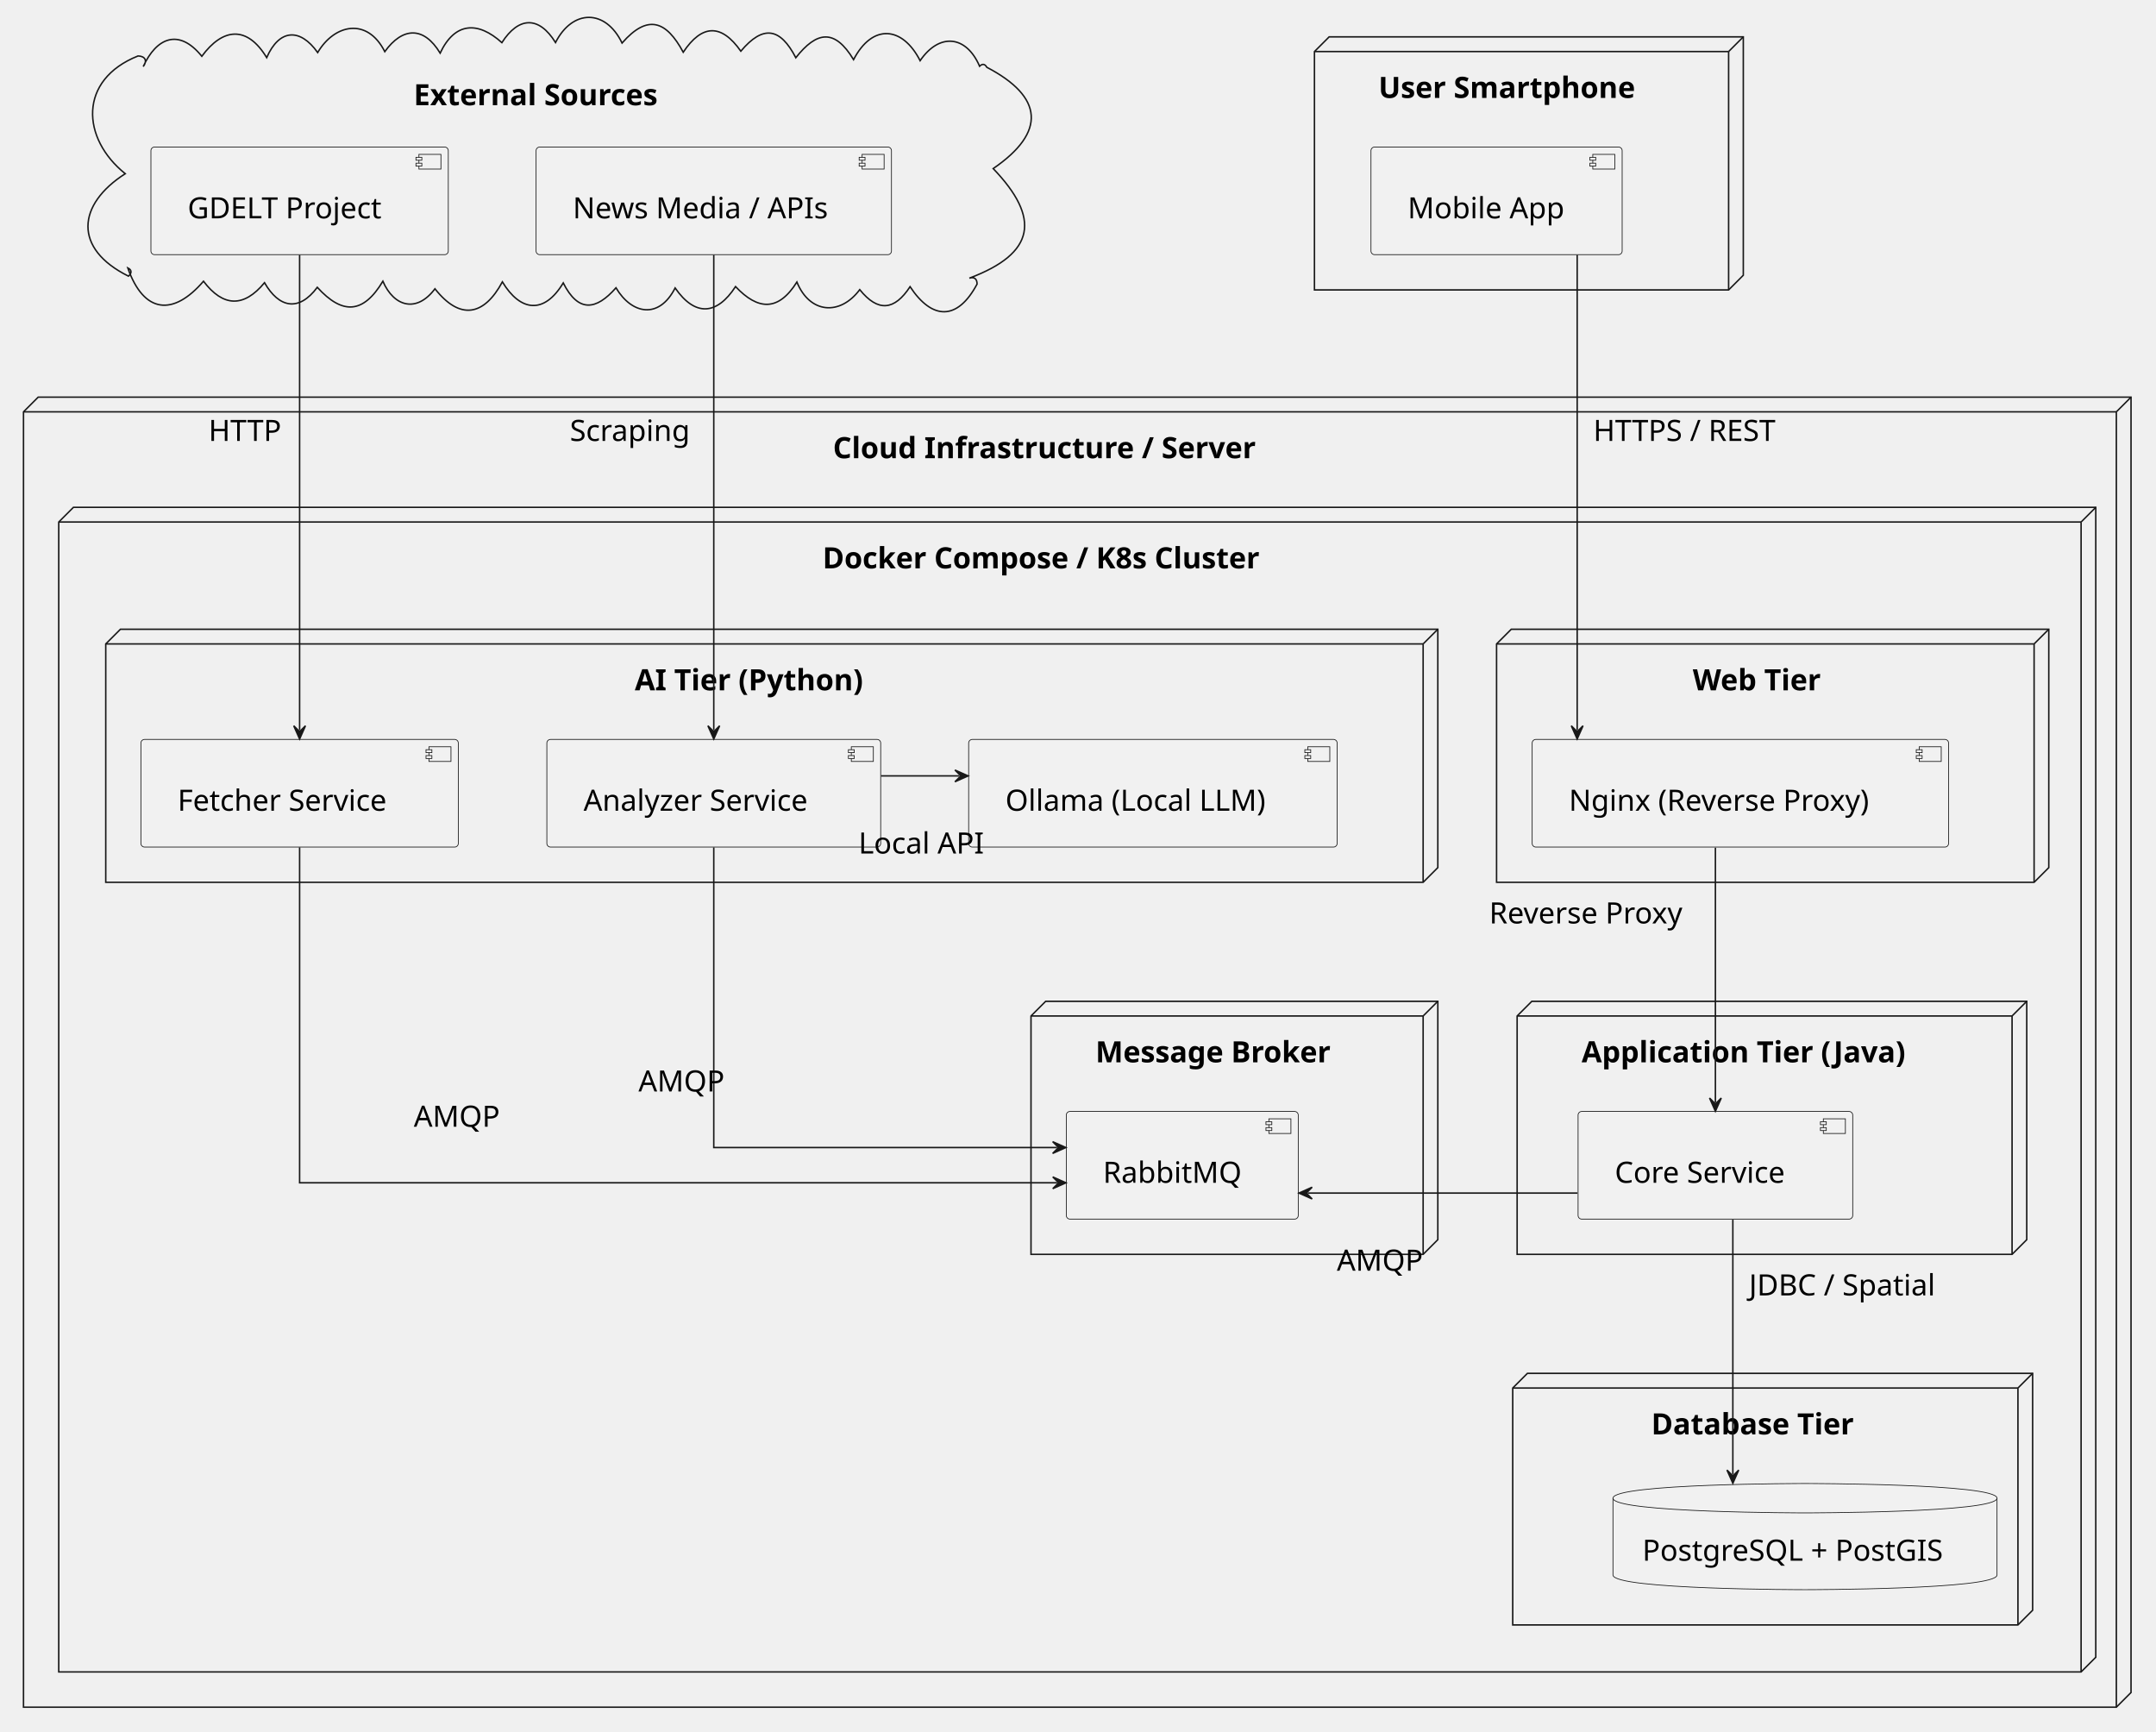
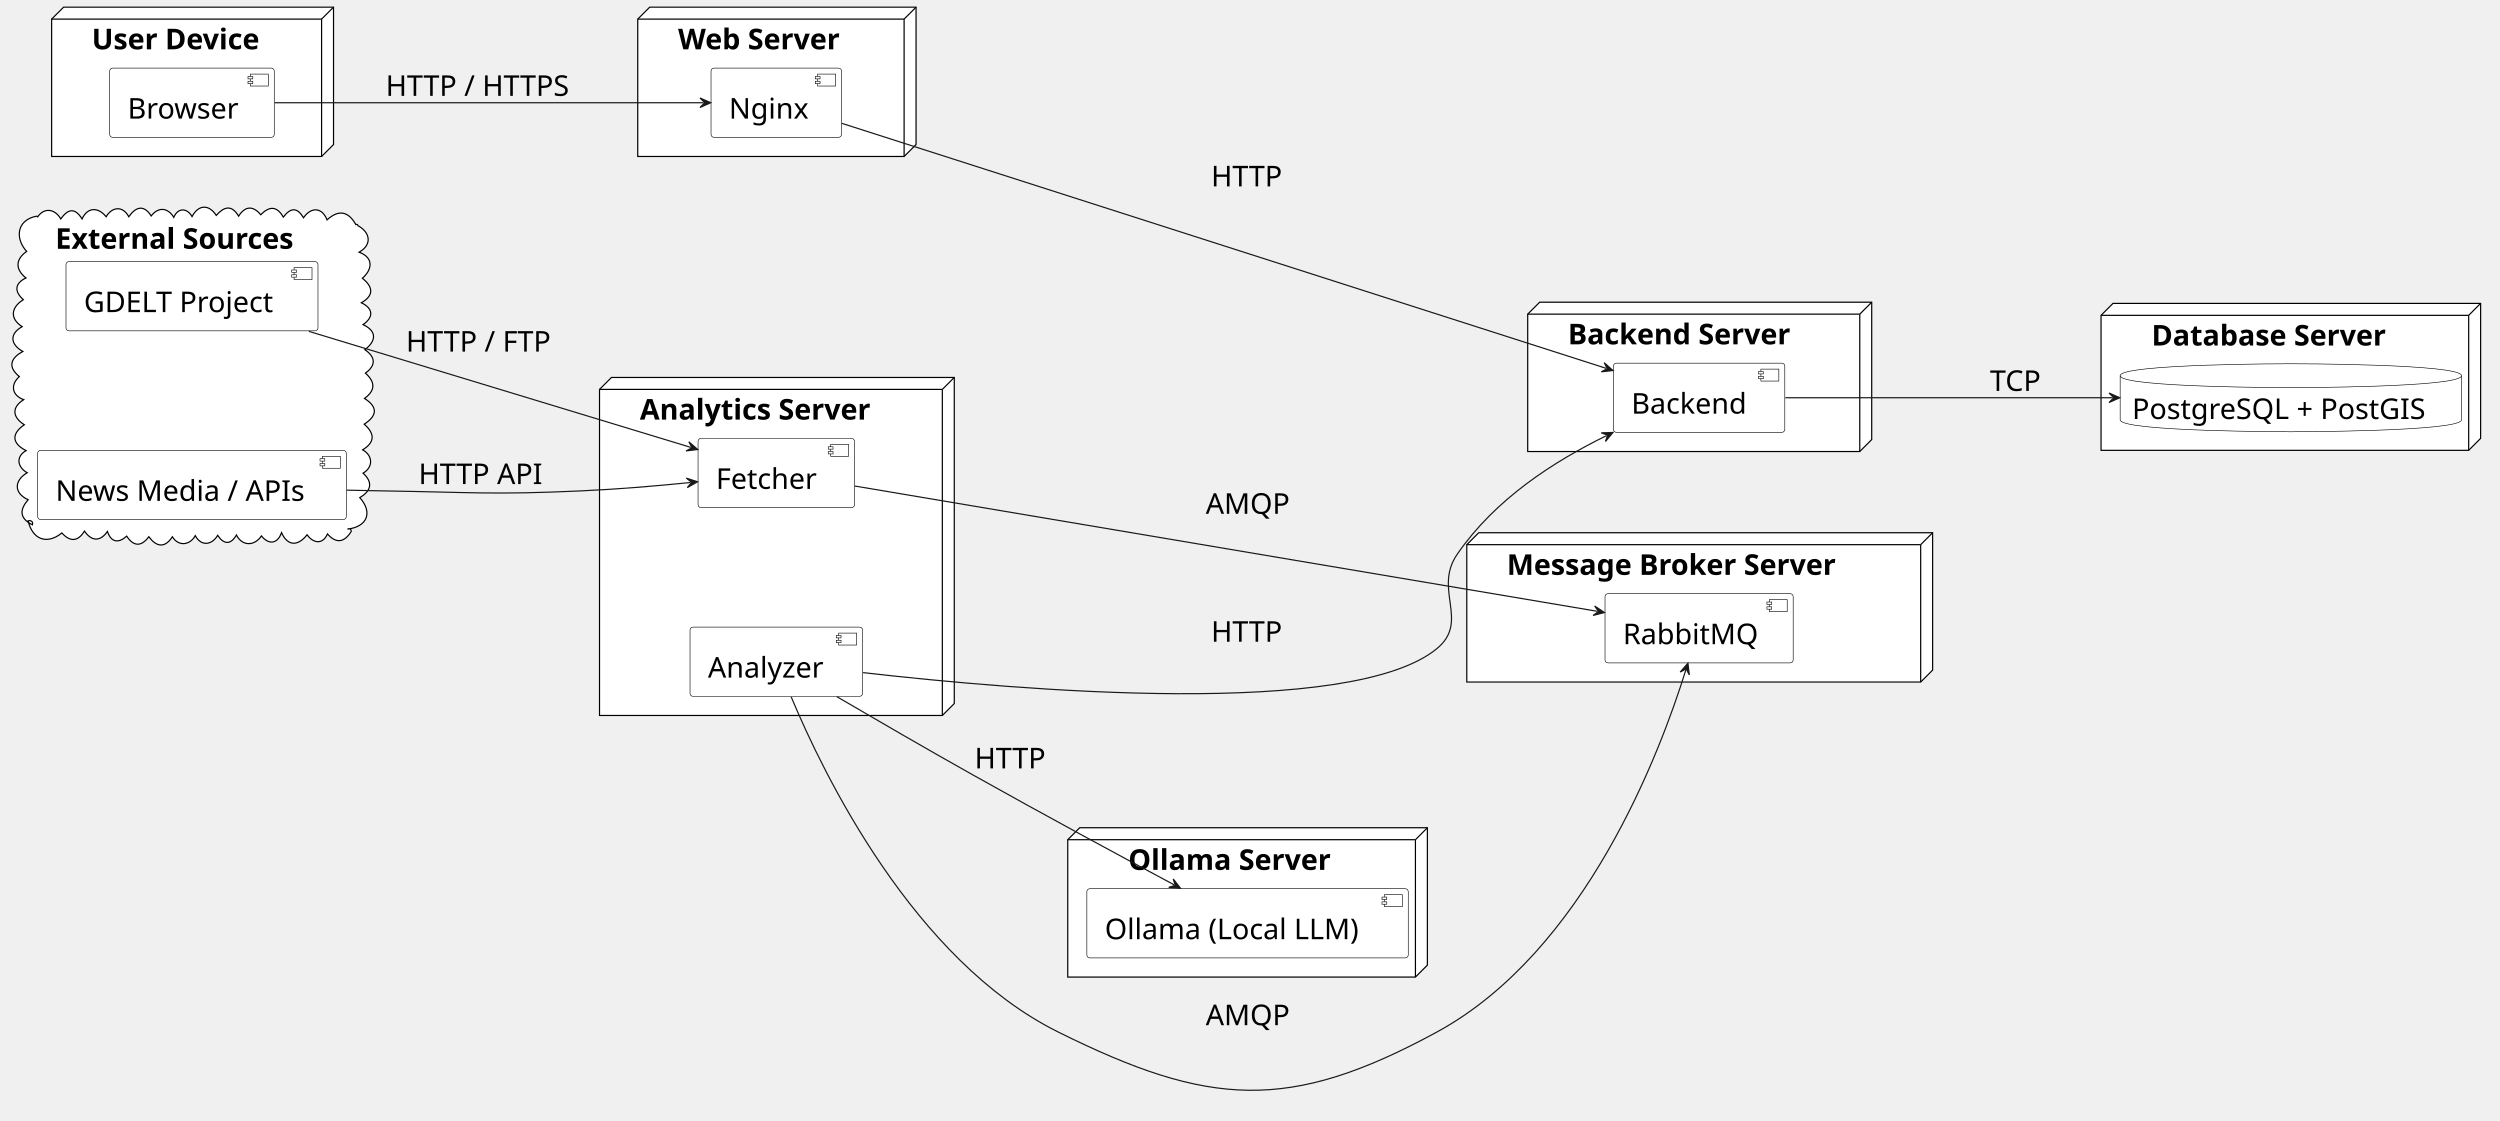
- <svg xmlns="http://www.w3.org/2000/svg" contentStyleType="text/css" data-diagram-type="DESCRIPTION" height="1179px" preserveAspectRatio="none" style="width:1468px;height:1179px;background:#FFFFFF;" version="1.1" viewBox="0 0 1468 1179" width="1468px" zoomAndPan="magnify">
+ <svg xmlns="http://www.w3.org/2000/svg" contentStyleType="text/css" data-diagram-type="DESCRIPTION" height="938px" preserveAspectRatio="none" style="width:2093px;height:938px;background:#FFFFFF;" version="1.1" viewBox="0 0 2093 938" width="2093px" zoomAndPan="magnify">
  <defs />
  <g>
-     <g class="cluster" data-qualified-name="us" data-source-line="20" id="ent0002">
-       <polygon fill="none" points="895,35.092,905,25.092,1187,25.092,1187,187.372,1177,197.372,895,197.372,895,35.092" style="stroke:#181818;stroke-width:1;" />
-       <line style="stroke:#181818;stroke-width:1;" x1="1177" x2="1187" y1="35.092" y2="25.092" />
-       <line style="stroke:#181818;stroke-width:1;" x1="895" x2="1177" y1="35.092" y2="35.092" />
-       <line style="stroke:#181818;stroke-width:1;" x1="1177" x2="1177" y1="35.092" y2="197.372" />
-       <text fill="#000000" font-family="'Verdana'" font-size="20" font-weight="bold" lengthAdjust="spacing" textLength="196.797" x="938.602" y="66.656">User Smartphone</text>
+     <g class="cluster" data-qualified-name="User Device" data-source-line="22" id="ent0002">
+       <polygon fill="#FFFFFF" points="43.227,16,53.227,6,279.227,6,279.227,121,269.227,131,43.227,131,43.227,16" style="stroke:#000000;stroke-width:1;" />
+       <line style="stroke:#000000;stroke-width:1;" x1="269.227" x2="279.227" y1="16" y2="6" />
+       <line style="stroke:#000000;stroke-width:1;" x1="43.227" x2="269.227" y1="16" y2="16" />
+       <line style="stroke:#000000;stroke-width:1;" x1="269.227" x2="269.227" y1="16" y2="131" />
+       <text fill="#000000" font-family="'Verdana'" font-size="24" font-weight="bold" lengthAdjust="spacing" textLength="160.816" x="76.819" y="41.277">User Device</text>
    </g>
-     <g class="cluster" data-qualified-name="es" data-source-line="24" id="ent0004">
-       <path d="M97.52,45.337 C106.409,25.846 121.668,18.877 137.411,38.313 C151.663,18.958 168.178,17.136 181.582,39.217 C190.095,19.835 204.179,18.746 216.306,35.77 C227.68,16.449 250.047,11.567 262,35.153 C274.102,18.362 288.526,17.721 299.691,36.155 C309.781,14.803 325.535,14.429 341.721,29.028 C353.06,11.37 366.835,10.588 378.248,28.952 C389.832,6.154 412.32,6 423.555,29.295 C441.19,9.171 453.766,14.34 465.204,35.541 C477.895,16.549 491.053,15.825 504.424,34.839 C519.64,16.782 531.226,18.822 541.862,39.29 C556.08,21.271 568.27,19.225 581.184,40.592 C593.994,16.014 614.453,17.719 626.503,41.308 C639.445,22.327 657.819,23.819 667,45.092 C668.814,43.24 670.673,43.458 671.889,45.791 C710.424,65.919 712.571,89.89 676.261,114.762 C708.655,148.566 705.077,172.452 660,189.372 C663.481,188.268 665.262,189.921 665.283,193.379 C651.996,218.278 634.827,218.122 619.651,195.18 C609.02,211.391 597.865,212.633 585.387,197.178 C571.887,215.189 551.331,213.49 542.601,192.01 C529.982,212.067 516.132,211.339 500.828,195.099 C488.11,214.577 473.311,215.69 459.688,196.051 C448.764,217.517 430.22,214.121 419.412,195.934 C405.849,211.359 393.764,212.939 383.504,192.616 C370.499,214.192 354.346,212.189 342.066,191.899 C329.582,215.07 313.226,218.255 296.158,196.594 C283.703,213.206 268.235,208.893 260.699,191.469 C247.33,213.687 233.213,214.432 216.043,195.603 C203.288,212.643 189.885,209.441 180.108,192.457 C165.946,209.576 151.885,209.037 138.555,191.46 C117.912,215.446 97.932,213.467 87,182.372 C90.065,183.807 89.615,186.132 87.478,188.008 C49.655,169.225 52.47,139.261 85.282,118.253 C55.373,94.284 53.125,54.363 94,38.092 C98.886,38.227 100.483,41.389 97.52,45.337" fill="none" style="stroke:#181818;stroke-width:1;" />
-       <text fill="#000000" font-family="'Verdana'" font-size="20" font-weight="bold" lengthAdjust="spacing" textLength="190.674" x="281.663" y="71.656">External Sources</text>
+     <g class="cluster" data-qualified-name="External Sources" data-source-line="26" id="ent0004">
+       <path d="M31.273,181.981 C36.97,173.112 46.273,175.031 50.84,183.273 C57.005,174.881 62.514,173.527 68.695,183.258 C73.56,172.986 82.373,173.441 88.866,181.464 C93.821,173.03 102.836,172.071 107.813,181.44 C113.546,173.406 120.198,170.798 126.568,180.777 C132.638,173.013 140.426,173.666 145.496,181.956 C149.002,173.634 156.605,174.001 160.781,181.299 C166.142,171.302 174.748,170.735 181.055,180.32 C187.646,172.999 193.758,171.061 199.782,180.937 C205.197,172.47 211.821,171.92 218.261,179.776 C225.536,172.525 231.665,172.218 237.182,181.758 C243.29,173.851 248.531,173.183 254.118,182.276 C260.271,173.296 269.478,173.121 273.823,184.065 C283.541,175.298 291.477,176.7 297.917,188 C298.832,187.597 299.449,187.85 299.582,188.897 C309.725,194.275 312.026,204.718 300.671,211.148 C313.103,215.831 311.692,225.687 303.381,232.948 C312.204,240.019 313.465,247.244 302.522,253.49 C312.618,258.305 312.925,265.494 303.933,271.782 C315.888,277.337 314.858,285.584 305.498,292.731 C314.389,299.029 315.071,305.711 305.92,312.397 C314.237,319.816 314.477,326.796 305.155,333.577 C316.586,340.901 315.803,348.029 304.927,355.116 C313.703,362.873 314.236,369.995 303.638,376.589 C312.135,381.423 312.718,391.016 303.957,396.132 C312.563,403.943 310.647,411.188 301.205,416.568 C312.445,429.315 307.288,440.999 290.917,443 C292.745,442.058 294.04,442.98 294.048,444.954 C288.345,454.001 281.692,455.526 274.163,447.024 C269.855,456.574 262.05,454.503 257.05,447.75 C249.895,456.95 241.065,457.902 235.697,445.946 C232.308,455.52 225.015,456.24 218.855,448.668 C213.272,457.132 202.88,457.69 197.949,447.92 C193.045,456.388 187.412,455.838 182.217,448.205 C177.432,456.359 168.511,457.71 163.484,448.466 C159.029,456.448 149.582,457.826 144.32,449.409 C137.869,459.207 130.976,457.882 124.582,449.348 C118.361,457.826 111.857,457.701 106.075,448.878 C99.194,455.049 93.067,454.169 89.925,444.953 C83.885,453.772 76.454,453.153 70.721,444.613 C65.218,453.606 58.661,453.807 51.782,446.18 C39.029,456.541 27.022,451.353 23.537,436 C25.928,435.514 27.884,436.543 27.166,439.387 C16.331,434.012 16.202,426.911 23.523,418.387 C11.29,412.663 11.862,402.276 22.76,395.772 C14.865,391.328 12.75,382.531 21.83,377.236 C9.937,371.213 9.337,363.183 20.365,355.607 C10.648,349.469 9.284,341.257 19.834,334.606 C9.926,331.017 8.48,322.157 16.204,315.26 C6,306.982 9.14,299.725 19.106,294.231 C8.976,288.555 7.366,279.746 18.535,273.483 C7.577,266.346 9.652,257.085 19.542,250.876 C11.989,244.174 12.064,237.336 21.74,232.72 C12.753,225.543 12.782,217.184 22.319,210.49 C12.566,199.826 13.72,184.259 30.537,181 C31.199,180.978 31.51,181.329 31.273,181.981" fill="#FFFFFF" style="stroke:#000000;stroke-width:1;" />
+       <text fill="#000000" font-family="'Verdana'" font-size="24" font-weight="bold" lengthAdjust="spacing" textLength="228.809" x="46.323" y="208.277">External Sources</text>
    </g>
-     <g class="cluster" data-qualified-name="Cloud Infrastructure . Server" data-source-line="34" id="ent0009">
-       <polygon fill="none" points="16,280.372,26,270.372,1451,270.372,1451,1152.212,1441,1162.212,16,1162.212,16,280.372" style="stroke:#181818;stroke-width:1;" />
-       <line style="stroke:#181818;stroke-width:1;" x1="1441" x2="1451" y1="280.372" y2="270.372" />
-       <line style="stroke:#181818;stroke-width:1;" x1="16" x2="1441" y1="280.372" y2="280.372" />
-       <line style="stroke:#181818;stroke-width:1;" x1="1441" x2="1441" y1="280.372" y2="1162.212" />
-       <text fill="#000000" font-family="'Verdana'" font-size="20" font-weight="bold" lengthAdjust="spacing" textLength="324.707" x="567.146" y="311.937">Cloud Infrastructure / Server</text>
+     <g class="cluster" data-qualified-name="Web Server" data-source-line="33" id="ent0007">
+       <polygon fill="#FFFFFF" points="533.917,16,543.917,6,766.917,6,766.917,121,756.917,131,533.917,131,533.917,16" style="stroke:#000000;stroke-width:1;" />
+       <line style="stroke:#000000;stroke-width:1;" x1="756.917" x2="766.917" y1="16" y2="6" />
+       <line style="stroke:#000000;stroke-width:1;" x1="533.917" x2="756.917" y1="16" y2="16" />
+       <line style="stroke:#000000;stroke-width:1;" x1="756.917" x2="756.917" y1="16" y2="131" />
+       <text fill="#000000" font-family="'Verdana'" font-size="24" font-weight="bold" lengthAdjust="spacing" textLength="157.441" x="567.697" y="41.277">Web Server</text>
    </g>
-     <g class="cluster" data-qualified-name="Cloud Infrastructure . Server.Docker Compose . K8s Cluster" data-source-line="35" id="ent0010">
-       <polygon fill="none" points="40,355.372,50,345.372,1427,345.372,1427,1128.212,1417,1138.212,40,1138.212,40,355.372" style="stroke:#181818;stroke-width:1;" />
-       <line style="stroke:#181818;stroke-width:1;" x1="1417" x2="1427" y1="355.372" y2="345.372" />
-       <line style="stroke:#181818;stroke-width:1;" x1="40" x2="1417" y1="355.372" y2="355.372" />
-       <line style="stroke:#181818;stroke-width:1;" x1="1417" x2="1417" y1="355.372" y2="1138.212" />
-       <text fill="#000000" font-family="'Verdana'" font-size="20" font-weight="bold" lengthAdjust="spacing" textLength="338.848" x="560.076" y="386.937">Docker Compose / K8s Cluster</text>
+     <g class="cluster" data-qualified-name="Analytics Server" data-source-line="37" id="ent0009">
+       <polygon fill="#FFFFFF" points="501.917,326,511.917,316,798.917,316,798.917,589,788.917,599,501.917,599,501.917,326" style="stroke:#000000;stroke-width:1;" />
+       <line style="stroke:#000000;stroke-width:1;" x1="788.917" x2="798.917" y1="326" y2="316" />
+       <line style="stroke:#000000;stroke-width:1;" x1="501.917" x2="788.917" y1="326" y2="326" />
+       <line style="stroke:#000000;stroke-width:1;" x1="788.917" x2="788.917" y1="326" y2="599" />
+       <text fill="#000000" font-family="'Verdana'" font-size="24" font-weight="bold" lengthAdjust="spacing" textLength="221.449" x="535.693" y="351.277">Analytics Server</text>
    </g>
-     <g class="cluster" data-qualified-name="Cloud Infrastructure . Server.Docker Compose . K8s Cluster.web" data-source-line="38" id="ent0011">
-       <polygon fill="none" points="1019,438.372,1029,428.372,1395,428.372,1395,590.652,1385,600.652,1019,600.652,1019,438.372" style="stroke:#181818;stroke-width:1;" />
-       <line style="stroke:#181818;stroke-width:1;" x1="1385" x2="1395" y1="438.372" y2="428.372" />
-       <line style="stroke:#181818;stroke-width:1;" x1="1019" x2="1385" y1="438.372" y2="438.372" />
-       <line style="stroke:#181818;stroke-width:1;" x1="1385" x2="1385" y1="438.372" y2="600.652" />
-       <text fill="#000000" font-family="'Verdana'" font-size="20" font-weight="bold" lengthAdjust="spacing" textLength="100.83" x="1152.585" y="469.937">Web Tier</text>
+     <g class="cluster" data-qualified-name="Ollama Server" data-source-line="42" id="ent0012">
+       <polygon fill="#FFFFFF" points="893.917,703,903.917,693,1194.997,693,1194.997,808,1184.997,818,893.917,818,893.917,703" style="stroke:#000000;stroke-width:1;" />
+       <line style="stroke:#000000;stroke-width:1;" x1="1184.997" x2="1194.997" y1="703" y2="693" />
+       <line style="stroke:#000000;stroke-width:1;" x1="893.917" x2="1184.997" y1="703" y2="703" />
+       <line style="stroke:#000000;stroke-width:1;" x1="1184.997" x2="1184.997" y1="703" y2="818" />
+       <text fill="#000000" font-family="'Verdana'" font-size="24" font-weight="bold" lengthAdjust="spacing" textLength="191.766" x="944.575" y="728.277">Ollama Server</text>
    </g>
-     <g class="cluster" data-qualified-name="Cloud Infrastructure . Server.Docker Compose . K8s Cluster.app" data-source-line="42" id="ent0013">
-       <polygon fill="none" points="1033,691.652,1043,681.652,1380,681.652,1380,843.932,1370,853.932,1033,853.932,1033,691.652" style="stroke:#181818;stroke-width:1;" />
-       <line style="stroke:#181818;stroke-width:1;" x1="1370" x2="1380" y1="691.652" y2="681.652" />
-       <line style="stroke:#181818;stroke-width:1;" x1="1033" x2="1370" y1="691.652" y2="691.652" />
-       <line style="stroke:#181818;stroke-width:1;" x1="1370" x2="1370" y1="691.652" y2="853.932" />
-       <text fill="#000000" font-family="'Verdana'" font-size="20" font-weight="bold" lengthAdjust="spacing" textLength="251.172" x="1076.914" y="723.216">Application Tier (Java)</text>
+     <g class="cluster" data-qualified-name="Backend Server" data-source-line="46" id="ent0014">
+       <polygon fill="#FFFFFF" points="1278.997,263,1288.997,253,1566.997,253,1566.997,368,1556.997,378,1278.997,378,1278.997,263" style="stroke:#000000;stroke-width:1;" />
+       <line style="stroke:#000000;stroke-width:1;" x1="1556.997" x2="1566.997" y1="263" y2="253" />
+       <line style="stroke:#000000;stroke-width:1;" x1="1278.997" x2="1556.997" y1="263" y2="263" />
+       <line style="stroke:#000000;stroke-width:1;" x1="1556.997" x2="1556.997" y1="263" y2="378" />
+       <text fill="#000000" font-family="'Verdana'" font-size="24" font-weight="bold" lengthAdjust="spacing" textLength="212.731" x="1312.632" y="288.277">Backend Server</text>
    </g>
-     <g class="cluster" data-qualified-name="Cloud Infrastructure . Server.Docker Compose . K8s Cluster.db_tier" data-source-line="46" id="ent0015">
-       <polygon fill="none" points="1030,944.932,1040,934.932,1384,934.932,1384,1096.212,1374,1106.212,1030,1106.212,1030,944.932" style="stroke:#181818;stroke-width:1;" />
-       <line style="stroke:#181818;stroke-width:1;" x1="1374" x2="1384" y1="944.932" y2="934.932" />
-       <line style="stroke:#181818;stroke-width:1;" x1="1030" x2="1374" y1="944.932" y2="944.932" />
-       <line style="stroke:#181818;stroke-width:1;" x1="1374" x2="1374" y1="944.932" y2="1106.212" />
-       <text fill="#000000" font-family="'Verdana'" font-size="20" font-weight="bold" lengthAdjust="spacing" textLength="157.324" x="1124.338" y="976.496">Database Tier</text>
+     <g class="cluster" data-qualified-name="Message Broker Server" data-source-line="50" id="ent0016">
+       <polygon fill="#FFFFFF" points="1227.997,456,1237.997,446,1617.997,446,1617.997,561,1607.997,571,1227.997,571,1227.997,456" style="stroke:#000000;stroke-width:1;" />
+       <line style="stroke:#000000;stroke-width:1;" x1="1607.997" x2="1617.997" y1="456" y2="446" />
+       <line style="stroke:#000000;stroke-width:1;" x1="1227.997" x2="1607.997" y1="456" y2="456" />
+       <line style="stroke:#000000;stroke-width:1;" x1="1607.997" x2="1607.997" y1="456" y2="571" />
+       <text fill="#000000" font-family="'Verdana'" font-size="24" font-weight="bold" lengthAdjust="spacing" textLength="314.941" x="1261.527" y="481.277">Message Broker Server</text>
    </g>
-     <g class="cluster" data-qualified-name="Cloud Infrastructure . Server.Docker Compose . K8s Cluster.ai" data-source-line="51" id="ent0017">
-       <polygon fill="none" points="72,438.372,82,428.372,979,428.372,979,590.652,969,600.652,72,600.652,72,438.372" style="stroke:#181818;stroke-width:1;" />
-       <line style="stroke:#181818;stroke-width:1;" x1="969" x2="979" y1="438.372" y2="428.372" />
-       <line style="stroke:#181818;stroke-width:1;" x1="72" x2="969" y1="438.372" y2="438.372" />
-       <line style="stroke:#181818;stroke-width:1;" x1="969" x2="969" y1="438.372" y2="600.652" />
-       <text fill="#000000" font-family="'Verdana'" font-size="20" font-weight="bold" lengthAdjust="spacing" textLength="178.525" x="432.237" y="469.937">AI Tier (Python)</text>
+     <g class="cluster" data-qualified-name="Database Server" data-source-line="54" id="ent0018">
+       <polygon fill="#FFFFFF" points="1758.997,264,1768.997,254,2076.777,254,2076.777,367,2066.777,377,1758.997,377,1758.997,264" style="stroke:#000000;stroke-width:1;" />
+       <line style="stroke:#000000;stroke-width:1;" x1="2066.777" x2="2076.777" y1="264" y2="254" />
+       <line style="stroke:#000000;stroke-width:1;" x1="1758.997" x2="2066.777" y1="264" y2="264" />
+       <line style="stroke:#000000;stroke-width:1;" x1="2066.777" x2="2066.777" y1="264" y2="377" />
+       <text fill="#000000" font-family="'Verdana'" font-size="24" font-weight="bold" lengthAdjust="spacing" textLength="225.234" x="1801.27" y="289.277">Database Server</text>
    </g>
-     <g class="cluster" data-qualified-name="Cloud Infrastructure . Server.Docker Compose . K8s Cluster.mb" data-source-line="60" id="ent0023">
-       <polygon fill="none" points="702,691.652,712,681.652,979,681.652,979,843.932,969,853.932,702,853.932,702,691.652" style="stroke:#181818;stroke-width:1;" />
-       <line style="stroke:#181818;stroke-width:1;" x1="969" x2="979" y1="691.652" y2="681.652" />
-       <line style="stroke:#181818;stroke-width:1;" x1="702" x2="969" y1="691.652" y2="691.652" />
-       <line style="stroke:#181818;stroke-width:1;" x1="969" x2="969" y1="691.652" y2="853.932" />
-       <text fill="#000000" font-family="'Verdana'" font-size="20" font-weight="bold" lengthAdjust="spacing" textLength="181.191" x="745.904" y="723.216">Message Broker</text>
+     <g class="entity" data-qualified-name="User Device.Browser" data-source-line="23" id="ent0003">
+       <rect fill="#FFFFFF" height="57.938" rx="2.5" ry="2.5" style="stroke:#000000;stroke-width:0.5;" width="137.781" x="91.837" y="57.03" />
+       <rect fill="#FFFFFF" height="10" style="stroke:#000000;stroke-width:0.5;" width="15" x="209.619" y="62.03" />
+       <rect fill="#FFFFFF" height="2" style="stroke:#000000;stroke-width:0.5;" width="4" x="207.619" y="64.03" />
+       <rect fill="#FFFFFF" height="2" style="stroke:#000000;stroke-width:0.5;" width="4" x="207.619" y="68.03" />
+       <text fill="#000000" font-family="'Verdana'" font-size="24" lengthAdjust="spacing" textLength="97.781" x="106.837" y="99.307">Browser</text>
    </g>
-     <g class="entity" data-qualified-name="us.Mobile" data-source-line="21" id="ent0003">
-       <rect fill="#F1F1F1" height="73.281" rx="2.5" ry="2.5" style="stroke:#181818;stroke-width:0.5;" width="171.035" x="933.48" y="100.092" />
-       <rect fill="#F1F1F1" height="10" style="stroke:#181818;stroke-width:0.5;" width="15" x="1084.515" y="105.092" />
-       <rect fill="#F1F1F1" height="2" style="stroke:#181818;stroke-width:0.5;" width="4" x="1082.515" y="107.092" />
-       <rect fill="#F1F1F1" height="2" style="stroke:#181818;stroke-width:0.5;" width="4" x="1082.515" y="111.092" />
-       <text fill="#000000" font-family="'Verdana'" font-size="20" lengthAdjust="spacing" textLength="111.035" x="958.48" y="148.656">Mobile App</text>
+     <g class="entity" data-qualified-name="External Sources.GDELT" data-source-line="27" id="ent0005">
+       <rect fill="#FFFFFF" height="57.938" rx="2.5" ry="2.5" style="stroke:#000000;stroke-width:0.5;" width="210.965" x="55.247" y="219.03" />
+       <rect fill="#FFFFFF" height="10" style="stroke:#000000;stroke-width:0.5;" width="15" x="246.212" y="224.03" />
+       <rect fill="#FFFFFF" height="2" style="stroke:#000000;stroke-width:0.5;" width="4" x="244.212" y="226.03" />
+       <rect fill="#FFFFFF" height="2" style="stroke:#000000;stroke-width:0.5;" width="4" x="244.212" y="230.03" />
+       <text fill="#000000" font-family="'Verdana'" font-size="24" lengthAdjust="spacing" textLength="170.965" x="70.247" y="261.307">GDELT Project</text>
    </g>
-     <g class="entity" data-qualified-name="es.GDELT" data-source-line="25" id="ent0005">
-       <rect fill="#F1F1F1" height="73.281" rx="2.5" ry="2.5" style="stroke:#181818;stroke-width:0.5;" width="202.471" x="102.76" y="100.092" />
-       <rect fill="#F1F1F1" height="10" style="stroke:#181818;stroke-width:0.5;" width="15" x="285.231" y="105.092" />
-       <rect fill="#F1F1F1" height="2" style="stroke:#181818;stroke-width:0.5;" width="4" x="283.231" y="107.092" />
-       <rect fill="#F1F1F1" height="2" style="stroke:#181818;stroke-width:0.5;" width="4" x="283.231" y="111.092" />
-       <text fill="#000000" font-family="'Verdana'" font-size="20" lengthAdjust="spacing" textLength="142.471" x="127.76" y="148.656">GDELT Project</text>
+     <g class="entity" data-qualified-name="External Sources.News" data-source-line="28" id="ent0006">
+       <rect fill="#FFFFFF" height="57.938" rx="2.5" ry="2.5" style="stroke:#000000;stroke-width:0.5;" width="258.379" x="31.537" y="377.03" />
+       <rect fill="#FFFFFF" height="10" style="stroke:#000000;stroke-width:0.5;" width="15" x="269.916" y="382.03" />
+       <rect fill="#FFFFFF" height="2" style="stroke:#000000;stroke-width:0.5;" width="4" x="267.916" y="384.03" />
+       <rect fill="#FFFFFF" height="2" style="stroke:#000000;stroke-width:0.5;" width="4" x="267.916" y="388.03" />
+       <text fill="#000000" font-family="'Verdana'" font-size="24" lengthAdjust="spacing" textLength="218.379" x="46.537" y="419.307">News Media / APIs</text>
    </g>
-     <g class="entity" data-qualified-name="es.News" data-source-line="26" id="ent0006">
-       <rect fill="#F1F1F1" height="73.281" rx="2.5" ry="2.5" style="stroke:#181818;stroke-width:0.5;" width="241.982" x="365.01" y="100.092" />
-       <rect fill="#F1F1F1" height="10" style="stroke:#181818;stroke-width:0.5;" width="15" x="586.992" y="105.092" />
-       <rect fill="#F1F1F1" height="2" style="stroke:#181818;stroke-width:0.5;" width="4" x="584.992" y="107.092" />
-       <rect fill="#F1F1F1" height="2" style="stroke:#181818;stroke-width:0.5;" width="4" x="584.992" y="111.092" />
-       <text fill="#000000" font-family="'Verdana'" font-size="20" lengthAdjust="spacing" textLength="181.982" x="390.01" y="148.656">News Media / APIs</text>
+     <g class="entity" data-qualified-name="Web Server.Nginx" data-source-line="34" id="ent0008">
+       <rect fill="#FFFFFF" height="57.938" rx="2.5" ry="2.5" style="stroke:#000000;stroke-width:0.5;" width="109.269" x="595.277" y="57.03" />
+       <rect fill="#FFFFFF" height="10" style="stroke:#000000;stroke-width:0.5;" width="15" x="684.547" y="62.03" />
+       <rect fill="#FFFFFF" height="2" style="stroke:#000000;stroke-width:0.5;" width="4" x="682.547" y="64.03" />
+       <rect fill="#FFFFFF" height="2" style="stroke:#000000;stroke-width:0.5;" width="4" x="682.547" y="68.03" />
+       <text fill="#000000" font-family="'Verdana'" font-size="24" lengthAdjust="spacing" textLength="69.269" x="610.277" y="99.307">Nginx</text>
    </g>
-     <g class="entity" data-qualified-name="Cloud Infrastructure . Server.Docker Compose . K8s Cluster.web.Nginx" data-source-line="39" id="ent0012">
-       <rect fill="#F1F1F1" height="73.281" rx="2.5" ry="2.5" style="stroke:#181818;stroke-width:0.5;" width="283.525" x="1043.24" y="503.372" />
-       <rect fill="#F1F1F1" height="10" style="stroke:#181818;stroke-width:0.5;" width="15" x="1306.765" y="508.372" />
-       <rect fill="#F1F1F1" height="2" style="stroke:#181818;stroke-width:0.5;" width="4" x="1304.765" y="510.372" />
-       <rect fill="#F1F1F1" height="2" style="stroke:#181818;stroke-width:0.5;" width="4" x="1304.765" y="514.372" />
-       <text fill="#000000" font-family="'Verdana'" font-size="20" lengthAdjust="spacing" textLength="223.525" x="1068.24" y="551.937">Nginx (Reverse Proxy)</text>
+     <g class="entity" data-qualified-name="Analytics Server.Fetcher" data-source-line="38" id="ent0010">
+       <rect fill="#FFFFFF" height="57.938" rx="2.5" ry="2.5" style="stroke:#000000;stroke-width:0.5;" width="131.019" x="584.407" y="367.03" />
+       <rect fill="#FFFFFF" height="10" style="stroke:#000000;stroke-width:0.5;" width="15" x="695.427" y="372.03" />
+       <rect fill="#FFFFFF" height="2" style="stroke:#000000;stroke-width:0.5;" width="4" x="693.427" y="374.03" />
+       <rect fill="#FFFFFF" height="2" style="stroke:#000000;stroke-width:0.5;" width="4" x="693.427" y="378.03" />
+       <text fill="#000000" font-family="'Verdana'" font-size="24" lengthAdjust="spacing" textLength="91.019" x="599.407" y="409.307">Fetcher</text>
    </g>
-     <g class="entity" data-qualified-name="Cloud Infrastructure . Server.Docker Compose . K8s Cluster.app.Core" data-source-line="43" id="ent0014">
-       <rect fill="#F1F1F1" height="73.281" rx="2.5" ry="2.5" style="stroke:#181818;stroke-width:0.5;" width="187.002" x="1074.5" y="756.652" />
-       <rect fill="#F1F1F1" height="10" style="stroke:#181818;stroke-width:0.5;" width="15" x="1241.502" y="761.652" />
-       <rect fill="#F1F1F1" height="2" style="stroke:#181818;stroke-width:0.5;" width="4" x="1239.502" y="763.652" />
-       <rect fill="#F1F1F1" height="2" style="stroke:#181818;stroke-width:0.5;" width="4" x="1239.502" y="767.652" />
-       <text fill="#000000" font-family="'Verdana'" font-size="20" lengthAdjust="spacing" textLength="127.002" x="1099.5" y="805.216">Core Service</text>
+     <g class="entity" data-qualified-name="Analytics Server.Analyzer" data-source-line="39" id="ent0011">
+       <rect fill="#FFFFFF" height="57.938" rx="2.5" ry="2.5" style="stroke:#000000;stroke-width:0.5;" width="144.438" x="577.697" y="525.03" />
+       <rect fill="#FFFFFF" height="10" style="stroke:#000000;stroke-width:0.5;" width="15" x="702.135" y="530.03" />
+       <rect fill="#FFFFFF" height="2" style="stroke:#000000;stroke-width:0.5;" width="4" x="700.135" y="532.03" />
+       <rect fill="#FFFFFF" height="2" style="stroke:#000000;stroke-width:0.5;" width="4" x="700.135" y="536.03" />
+       <text fill="#000000" font-family="'Verdana'" font-size="24" lengthAdjust="spacing" textLength="104.438" x="592.697" y="567.307">Analyzer</text>
    </g>
-     <g class="entity" data-qualified-name="Cloud Infrastructure . Server.Docker Compose . K8s Cluster.db_tier.DB" data-source-line="47" id="ent0016">
-       <path d="M1098.26,1019.932 C1098.26,1009.932 1229.002,1009.932 1229.002,1009.932 C1229.002,1009.932 1359.744,1009.932 1359.744,1019.932 L1359.744,1072.213 C1359.744,1082.213 1229.002,1082.213 1229.002,1082.213 C1229.002,1082.213 1098.26,1082.213 1098.26,1072.213 L1098.26,1019.932" fill="#F1F1F1" style="stroke:#181818;stroke-width:0.5;" />
-       <path d="M1098.26,1019.932 C1098.26,1029.932 1229.002,1029.932 1229.002,1029.932 C1229.002,1029.932 1359.744,1029.932 1359.744,1019.932" fill="none" style="stroke:#181818;stroke-width:0.5;" />
-       <text fill="#000000" font-family="'Verdana'" font-size="20" lengthAdjust="spacing" textLength="221.484" x="1118.26" y="1062.496">PostgreSQL + PostGIS</text>
+     <g class="entity" data-qualified-name="Ollama Server.Ollama" data-source-line="43" id="ent0013">
+       <rect fill="#FFFFFF" height="57.938" rx="2.5" ry="2.5" style="stroke:#000000;stroke-width:0.5;" width="269.078" x="909.917" y="744.03" />
+       <rect fill="#FFFFFF" height="10" style="stroke:#000000;stroke-width:0.5;" width="15" x="1158.995" y="749.03" />
+       <rect fill="#FFFFFF" height="2" style="stroke:#000000;stroke-width:0.5;" width="4" x="1156.995" y="751.03" />
+       <rect fill="#FFFFFF" height="2" style="stroke:#000000;stroke-width:0.5;" width="4" x="1156.995" y="755.03" />
+       <text fill="#000000" font-family="'Verdana'" font-size="24" lengthAdjust="spacing" textLength="229.078" x="924.917" y="786.307">Ollama (Local LLM)</text>
    </g>
-     <g class="entity" data-qualified-name="Cloud Infrastructure . Server.Docker Compose . K8s Cluster.ai.Fetcher" data-source-line="52" id="ent0018">
-       <rect fill="#F1F1F1" height="73.281" rx="2.5" ry="2.5" style="stroke:#181818;stroke-width:0.5;" width="216.123" x="95.94" y="503.372" />
-       <rect fill="#F1F1F1" height="10" style="stroke:#181818;stroke-width:0.5;" width="15" x="292.063" y="508.372" />
-       <rect fill="#F1F1F1" height="2" style="stroke:#181818;stroke-width:0.5;" width="4" x="290.063" y="510.372" />
-       <rect fill="#F1F1F1" height="2" style="stroke:#181818;stroke-width:0.5;" width="4" x="290.063" y="514.372" />
-       <text fill="#000000" font-family="'Verdana'" font-size="20" lengthAdjust="spacing" textLength="156.123" x="120.94" y="551.937">Fetcher Service</text>
+     <g class="entity" data-qualified-name="Backend Server.Backend" data-source-line="47" id="ent0015">
+       <rect fill="#FFFFFF" height="57.938" rx="2.5" ry="2.5" style="stroke:#000000;stroke-width:0.5;" width="143.477" x="1350.757" y="304.03" />
+       <rect fill="#FFFFFF" height="10" style="stroke:#000000;stroke-width:0.5;" width="15" x="1474.234" y="309.03" />
+       <rect fill="#FFFFFF" height="2" style="stroke:#000000;stroke-width:0.5;" width="4" x="1472.234" y="311.03" />
+       <rect fill="#FFFFFF" height="2" style="stroke:#000000;stroke-width:0.5;" width="4" x="1472.234" y="315.03" />
+       <text fill="#000000" font-family="'Verdana'" font-size="24" lengthAdjust="spacing" textLength="103.477" x="1365.757" y="346.307">Backend</text>
    </g>
-     <g class="entity" data-qualified-name="Cloud Infrastructure . Server.Docker Compose . K8s Cluster.ai.Analyzer" data-source-line="53" id="ent0019">
-       <rect fill="#F1F1F1" height="73.281" rx="2.5" ry="2.5" style="stroke:#181818;stroke-width:0.5;" width="227.305" x="372.35" y="503.372" />
-       <rect fill="#F1F1F1" height="10" style="stroke:#181818;stroke-width:0.5;" width="15" x="579.655" y="508.372" />
-       <rect fill="#F1F1F1" height="2" style="stroke:#181818;stroke-width:0.5;" width="4" x="577.655" y="510.372" />
-       <rect fill="#F1F1F1" height="2" style="stroke:#181818;stroke-width:0.5;" width="4" x="577.655" y="514.372" />
-       <text fill="#000000" font-family="'Verdana'" font-size="20" lengthAdjust="spacing" textLength="167.305" x="397.35" y="551.937">Analyzer Service</text>
+     <g class="entity" data-qualified-name="Message Broker Server.RMQ" data-source-line="51" id="ent0017">
+       <rect fill="#FFFFFF" height="57.938" rx="2.5" ry="2.5" style="stroke:#000000;stroke-width:0.5;" width="157.527" x="1343.727" y="497.03" />
+       <rect fill="#FFFFFF" height="10" style="stroke:#000000;stroke-width:0.5;" width="15" x="1481.255" y="502.03" />
+       <rect fill="#FFFFFF" height="2" style="stroke:#000000;stroke-width:0.5;" width="4" x="1479.255" y="504.03" />
+       <rect fill="#FFFFFF" height="2" style="stroke:#000000;stroke-width:0.5;" width="4" x="1479.255" y="508.03" />
+       <text fill="#000000" font-family="'Verdana'" font-size="24" lengthAdjust="spacing" textLength="117.527" x="1358.727" y="539.307">RabbitMQ</text>
    </g>
-     <g class="entity" data-qualified-name="Cloud Infrastructure . Server.Docker Compose . K8s Cluster.ai.Ollama" data-source-line="54" id="ent0020">
-       <rect fill="#F1F1F1" height="73.281" rx="2.5" ry="2.5" style="stroke:#181818;stroke-width:0.5;" width="250.898" x="659.55" y="503.372" />
-       <rect fill="#F1F1F1" height="10" style="stroke:#181818;stroke-width:0.5;" width="15" x="890.448" y="508.372" />
-       <rect fill="#F1F1F1" height="2" style="stroke:#181818;stroke-width:0.5;" width="4" x="888.448" y="510.372" />
-       <rect fill="#F1F1F1" height="2" style="stroke:#181818;stroke-width:0.5;" width="4" x="888.448" y="514.372" />
-       <text fill="#000000" font-family="'Verdana'" font-size="20" lengthAdjust="spacing" textLength="190.898" x="684.55" y="551.937">Ollama (Local LLM)</text>
+     <g class="entity" data-qualified-name="Database Server.DB" data-source-line="55" id="ent0019">
+       <path d="M1774.997,314.53 C1774.997,304.53 1917.888,304.53 1917.888,304.53 C1917.888,304.53 2060.779,304.53 2060.779,314.53 L2060.779,351.467 C2060.779,361.467 1917.888,361.467 1917.888,361.467 C1917.888,361.467 1774.997,361.467 1774.997,351.467 L1774.997,314.53" fill="#FFFFFF" style="stroke:#000000;stroke-width:0.5;" />
+       <path d="M1774.997,314.53 C1774.997,324.53 1917.888,324.53 1917.888,324.53 C1917.888,324.53 2060.779,324.53 2060.779,314.53" fill="none" style="stroke:#000000;stroke-width:0.5;" />
+       <text fill="#000000" font-family="'Verdana'" font-size="24" lengthAdjust="spacing" textLength="265.781" x="1784.997" y="350.807">PostgreSQL + PostGIS</text>
    </g>
-     <g class="entity" data-qualified-name="Cloud Infrastructure . Server.Docker Compose . K8s Cluster.mb.RMQ" data-source-line="61" id="ent0024">
-       <rect fill="#F1F1F1" height="73.281" rx="2.5" ry="2.5" style="stroke:#181818;stroke-width:0.5;" width="157.94" x="726.03" y="756.652" />
-       <rect fill="#F1F1F1" height="10" style="stroke:#181818;stroke-width:0.5;" width="15" x="863.97" y="761.652" />
-       <rect fill="#F1F1F1" height="2" style="stroke:#181818;stroke-width:0.5;" width="4" x="861.97" y="763.652" />
-       <rect fill="#F1F1F1" height="2" style="stroke:#181818;stroke-width:0.5;" width="4" x="861.97" y="767.652" />
-       <text fill="#000000" font-family="'Verdana'" font-size="20" lengthAdjust="spacing" textLength="97.939" x="751.03" y="805.216">RabbitMQ</text>
+     <g class="link" data-entity-1="ent0003" data-entity-2="ent0008" data-link-type="dependency" data-source-line="59" id="lnk20">
+       <path d="M229.977,86 C327.797,86 499.837,86 589.007,86" fill="none" id="Browser-to-Nginx" style="stroke:#181818;stroke-width:1;" />
+       <polygon fill="#181818" points="595.007,86,586.007,82,590.007,86,586.007,90,595.007,86" style="stroke:#181818;stroke-width:1;" />
+       <text fill="#000000" font-family="'Verdana'" font-size="24" lengthAdjust="spacing" textLength="162.258" x="322.917" y="80.277">HTTP / HTTPS</text>
    </g>
-     <g class="link" data-entity-1="ent0019" data-entity-2="ent0020" data-link-type="dependency" data-source-line="86" id="lnk35">
-       <path d="M599.89,528.212 C619.28,528.212 633.52,528.212 653.2,528.212" fill="none" id="Analyzer-to-Ollama" style="stroke:#181818;stroke-width:1;" />
-       <polygon fill="#181818" points="659.2,528.212,650.2,524.212,654.2,528.212,650.2,532.212,659.2,528.212" style="stroke:#181818;stroke-width:1;" />
-       <text fill="#000000" font-family="'Verdana'" font-size="20" lengthAdjust="spacing" textLength="6.357" x="626.464" y="557.777"> </text>
-       <text fill="#000000" font-family="'Verdana'" font-size="20" lengthAdjust="spacing" textLength="90.186" x="584.55" y="581.058">Local API</text>
-       <text fill="#000000" font-family="'Verdana'" font-size="20" lengthAdjust="spacing" textLength="6.357" x="626.464" y="604.339"> </text>
+     <g class="link" data-entity-1="ent0005" data-entity-2="ent0010" data-link-type="dependency" data-source-line="60" id="lnk21">
+       <path d="M258.557,277.41 C355.127,306.75 495.016,349.246 578.406,374.576" fill="none" id="GDELT-to-Fetcher" style="stroke:#181818;stroke-width:1;" />
+       <polygon fill="#181818" points="584.147,376.32,576.698,369.877,579.363,374.867,574.373,377.532,584.147,376.32" style="stroke:#181818;stroke-width:1;" />
+       <text fill="#000000" font-family="'Verdana'" font-size="24" lengthAdjust="spacing" textLength="128.121" x="339.917" y="294.367">HTTP / FTP</text>
    </g>
-     <g class="link" data-entity-1="ent0003" data-entity-2="ent0012" data-link-type="dependency" data-source-line="78" id="lnk30">
-       <path d="M1073.88,173.582 C1073.88,250.292 1073.88,420.332 1073.88,497.092" fill="none" id="Mobile-to-Nginx" style="stroke:#181818;stroke-width:1;" />
-       <polygon fill="#181818" points="1073.88,503.092,1077.88,494.092,1073.88,498.092,1069.88,494.092,1073.88,503.092" style="stroke:#181818;stroke-width:1;" />
-       <text fill="#000000" font-family="'Verdana'" font-size="20" lengthAdjust="spacing" textLength="6.357" x="1149.265" y="276.906"> </text>
-       <text fill="#000000" font-family="'Verdana'" font-size="20" lengthAdjust="spacing" textLength="135.127" x="1084.88" y="300.188">HTTPS / REST</text>
-       <text fill="#000000" font-family="'Verdana'" font-size="20" lengthAdjust="spacing" textLength="6.357" x="1149.265" y="323.469"> </text>
+     <g class="link" data-entity-1="ent0006" data-entity-2="ent0010" data-link-type="dependency" data-source-line="61" id="lnk22">
+       <path d="M290.247,410.36 C300.957,410.62 311.627,410.84 321.917,411 C394.797,412.13 413.107,414.34 485.917,411 C518.277,409.51 548.168,406.974 577.998,403.954" fill="none" id="News-to-Fetcher" style="stroke:#181818;stroke-width:1;" />
+       <polygon fill="#181818" points="583.967,403.35,574.61,400.277,578.993,403.854,575.416,408.236,583.967,403.35" style="stroke:#181818;stroke-width:1;" />
+       <text fill="#000000" font-family="'Verdana'" font-size="24" lengthAdjust="spacing" textLength="107.438" x="350.417" y="405.277">HTTP API</text>
    </g>
-     <g class="link" data-entity-1="ent0012" data-entity-2="ent0014" data-link-type="dependency" data-source-line="79" id="lnk31">
-       <path d="M1168,577.112 C1168,625.202 1168,702.562 1168,750.502" fill="none" id="Nginx-to-Core" style="stroke:#181818;stroke-width:1;" />
-       <polygon fill="#181818" points="1168,756.502,1172,747.502,1168,751.502,1164,747.502,1168,756.502" style="stroke:#181818;stroke-width:1;" />
-       <text fill="#000000" font-family="'Verdana'" font-size="20" lengthAdjust="spacing" textLength="6.357" x="1082.74" y="605.366"> </text>
-       <text fill="#000000" font-family="'Verdana'" font-size="20" lengthAdjust="spacing" textLength="143.838" x="1014" y="628.648">Reverse Proxy</text>
-       <text fill="#000000" font-family="'Verdana'" font-size="20" lengthAdjust="spacing" textLength="6.357" x="1082.74" y="651.929"> </text>
+     <g class="link" data-entity-1="ent0008" data-entity-2="ent0015" data-link-type="dependency" data-source-line="63" id="lnk23">
+       <path d="M704.797,103.27 C840.717,146.84 1191.864,259.388 1344.674,308.378" fill="none" id="Nginx-to-Backend" style="stroke:#181818;stroke-width:1;" />
+       <polygon fill="#181818" points="1350.387,310.21,1343.038,303.653,1345.626,308.684,1340.596,311.271,1350.387,310.21" style="stroke:#181818;stroke-width:1;" />
+       <text fill="#000000" font-family="'Verdana'" font-size="24" lengthAdjust="spacing" textLength="61.84" x="1013.957" y="156.027">HTTP</text>
    </g>
-     <g class="link" data-entity-1="ent0014" data-entity-2="ent0016" data-link-type="dependency" data-source-line="80" id="lnk32">
-       <path d="M1179.88,830.322 C1179.88,878.452 1179.88,955.992 1179.88,1003.762" fill="none" id="Core-to-DB" style="stroke:#181818;stroke-width:1;" />
-       <polygon fill="#181818" points="1179.88,1009.762,1183.88,1000.762,1179.88,1004.762,1175.88,1000.762,1179.88,1009.762" style="stroke:#181818;stroke-width:1;" />
-       <text fill="#000000" font-family="'Verdana'" font-size="20" lengthAdjust="spacing" textLength="6.357" x="1256.349" y="858.606"> </text>
-       <text fill="#000000" font-family="'Verdana'" font-size="20" lengthAdjust="spacing" textLength="137.295" x="1190.88" y="881.888">JDBC / Spatial</text>
-       <text fill="#000000" font-family="'Verdana'" font-size="20" lengthAdjust="spacing" textLength="6.357" x="1256.349" y="905.169"> </text>
+     <g class="link" data-entity-1="ent0011" data-entity-2="ent0013" data-link-type="dependency" data-source-line="64" id="lnk24">
+       <path d="M700.587,583.25 C733.007,602.23 776.317,627.35 814.917,649 C873.777,682.01 936.538,715.918 982.978,740.778" fill="none" id="Analyzer-to-Ollama" style="stroke:#181818;stroke-width:1;" />
+       <polygon fill="#181818" points="988.267,743.61,982.221,735.836,983.859,741.25,978.445,742.889,988.267,743.61" style="stroke:#181818;stroke-width:1;" />
+       <text fill="#000000" font-family="'Verdana'" font-size="24" lengthAdjust="spacing" textLength="61.84" x="815.917" y="643.277">HTTP</text>
    </g>
-     <g class="link" data-entity-1="ent0005" data-entity-2="ent0018" data-link-type="dependency" data-source-line="82" id="lnk33">
-       <path d="M204,173.582 C204,250.292 204,420.332 204,497.092" fill="none" id="GDELT-to-Fetcher" style="stroke:#181818;stroke-width:1;" />
-       <polygon fill="#181818" points="204,503.092,208,494.092,204,498.092,200,494.092,204,503.092" style="stroke:#181818;stroke-width:1;" />
-       <text fill="#000000" font-family="'Verdana'" font-size="20" lengthAdjust="spacing" textLength="6.357" x="164.588" y="276.906"> </text>
-       <text fill="#000000" font-family="'Verdana'" font-size="20" lengthAdjust="spacing" textLength="51.533" x="142" y="300.188">HTTP</text>
-       <text fill="#000000" font-family="'Verdana'" font-size="20" lengthAdjust="spacing" textLength="6.357" x="164.588" y="323.469"> </text>
+     <g class="link" data-entity-1="ent0010" data-entity-2="ent0017" data-link-type="dependency" data-source-line="66" id="lnk25">
+       <path d="M715.617,406.91 C856.547,430.69 1184.881,486.082 1337.341,511.802" fill="none" id="Fetcher-to-RMQ" style="stroke:#181818;stroke-width:1;" />
+       <polygon fill="#181818" points="1343.257,512.8,1335.048,507.359,1338.327,511.968,1333.717,515.247,1343.257,512.8" style="stroke:#181818;stroke-width:1;" />
+       <text fill="#000000" font-family="'Verdana'" font-size="24" lengthAdjust="spacing" textLength="70.488" x="1009.457" y="430.147">AMQP</text>
    </g>
-     <g class="link" data-entity-1="ent0006" data-entity-2="ent0019" data-link-type="dependency" data-source-line="83" id="lnk34">
-       <path d="M486,173.582 C486,250.292 486,420.332 486,497.092" fill="none" id="News-to-Analyzer" style="stroke:#181818;stroke-width:1;" />
-       <polygon fill="#181818" points="486,503.092,490,494.092,486,498.092,482,494.092,486,503.092" style="stroke:#181818;stroke-width:1;" />
-       <text fill="#000000" font-family="'Verdana'" font-size="20" lengthAdjust="spacing" textLength="6.357" x="428.718" y="276.906"> </text>
-       <text fill="#000000" font-family="'Verdana'" font-size="20" lengthAdjust="spacing" textLength="87.793" x="388" y="300.188">Scraping</text>
-       <text fill="#000000" font-family="'Verdana'" font-size="20" lengthAdjust="spacing" textLength="6.357" x="428.718" y="323.469"> </text>
+     <g class="link" data-entity-1="ent0011" data-entity-2="ent0017" data-link-type="dependency" data-source-line="67" id="lnk26">
+       <path d="M662.367,583.38 C689.557,648.5 764.947,803.9 885.917,864 C1012.127,926.7 1079.217,931.37 1202.997,864 C1327.277,796.35 1389.874,629.969 1411.354,560.979" fill="none" id="Analyzer-to-RMQ" style="stroke:#181818;stroke-width:1;" />
+       <polygon fill="#181818" points="1413.137,555.25,1406.643,562.654,1411.651,560.024,1414.281,565.032,1413.137,555.25" style="stroke:#181818;stroke-width:1;" />
+       <text fill="#000000" font-family="'Verdana'" font-size="24" lengthAdjust="spacing" textLength="70.488" x="1009.457" y="858.277">AMQP</text>
    </g>
-     <g class="link" data-entity-1="ent0018" data-entity-2="ent0024" data-link-type="dependency" data-source-line="88" id="lnk36">
-       <path d="M204,576.882 C204,649.752 204,805.212 204,805.212 C204,805.212 556.61,805.212 719.81,805.212" fill="none" id="Fetcher-to-RMQ" style="stroke:#181818;stroke-width:1;" />
-       <polygon fill="#181818" points="725.81,805.212,716.81,801.212,720.81,805.212,716.81,809.212,725.81,805.212" style="stroke:#181818;stroke-width:1;" />
-       <text fill="#000000" font-family="'Verdana'" font-size="20" lengthAdjust="spacing" textLength="6.357" x="307.931" y="743.777"> </text>
-       <text fill="#000000" font-family="'Verdana'" font-size="20" lengthAdjust="spacing" textLength="58.74" x="281.74" y="767.058">AMQP</text>
-       <text fill="#000000" font-family="'Verdana'" font-size="20" lengthAdjust="spacing" textLength="6.357" x="307.931" y="790.339"> </text>
+     <g class="link" data-entity-1="ent0011" data-entity-2="ent0015" data-link-type="dependency" data-source-line="68" id="lnk27">
+       <path d="M722.567,563.11 C855.147,578.3 1131.747,601.73 1202.997,543 C1230.707,520.15 1199.617,493.58 1219.997,464 C1251.947,417.61 1300.851,386.352 1345.031,364.682" fill="none" id="Analyzer-to-Backend" style="stroke:#181818;stroke-width:1;" />
+       <polygon fill="#181818" points="1350.417,362.04,1340.576,362.412,1345.928,364.242,1344.099,369.595,1350.417,362.04" style="stroke:#181818;stroke-width:1;" />
+       <text fill="#000000" font-family="'Verdana'" font-size="24" lengthAdjust="spacing" textLength="61.84" x="1013.957" y="537.277">HTTP</text>
    </g>
-     <g class="link" data-entity-1="ent0019" data-entity-2="ent0024" data-link-type="dependency" data-source-line="89" id="lnk37">
-       <path d="M486,576.902 C486,644.472 486,781.212 486,781.212 C486,781.212 625.26,781.212 719.74,781.212" fill="none" id="Analyzer-to-RMQ" style="stroke:#181818;stroke-width:1;" />
-       <polygon fill="#181818" points="725.74,781.212,716.74,777.212,720.74,781.212,716.74,785.212,725.74,781.212" style="stroke:#181818;stroke-width:1;" />
-       <text fill="#000000" font-family="'Verdana'" font-size="20" lengthAdjust="spacing" textLength="6.357" x="460.901" y="719.777"> </text>
-       <text fill="#000000" font-family="'Verdana'" font-size="20" lengthAdjust="spacing" textLength="58.74" x="434.71" y="743.058">AMQP</text>
-       <text fill="#000000" font-family="'Verdana'" font-size="20" lengthAdjust="spacing" textLength="6.357" x="460.901" y="766.339"> </text>
-     </g>
-     <g class="link" data-entity-1="ent0014" data-entity-2="ent0024" data-link-type="dependency" data-source-line="92" id="lnk38">
-       <path d="M1074.05,812.212 C1015.23,812.212 946.28,812.212 890.43,812.212" fill="none" id="Core-to-RMQ" style="stroke:#181818;stroke-width:1;" />
-       <polygon fill="#181818" points="884.43,812.212,893.43,816.212,889.43,812.212,893.43,808.212,884.43,812.212" style="stroke:#181818;stroke-width:1;" />
-       <text fill="#000000" font-family="'Verdana'" font-size="20" lengthAdjust="spacing" textLength="6.357" x="936.431" y="841.777"> </text>
-       <text fill="#000000" font-family="'Verdana'" font-size="20" lengthAdjust="spacing" textLength="58.74" x="910.24" y="865.058">AMQP</text>
-       <text fill="#000000" font-family="'Verdana'" font-size="20" lengthAdjust="spacing" textLength="6.357" x="936.431" y="888.339"> </text>
+     <g class="link" data-entity-1="ent0015" data-entity-2="ent0019" data-link-type="dependency" data-source-line="70" id="lnk28">
+       <path d="M1494.707,333 C1567.627,333 1676.967,333 1768.667,333" fill="none" id="Backend-to-DB" style="stroke:#181818;stroke-width:1;" />
+       <polygon fill="#181818" points="1774.667,333,1765.667,329,1769.667,333,1765.667,337,1774.667,333" style="stroke:#181818;stroke-width:1;" />
+       <text fill="#000000" font-family="'Verdana'" font-size="24" lengthAdjust="spacing" textLength="45.891" x="1665.997" y="327.277">TCP</text>
    </g>
  </g>
</svg>
